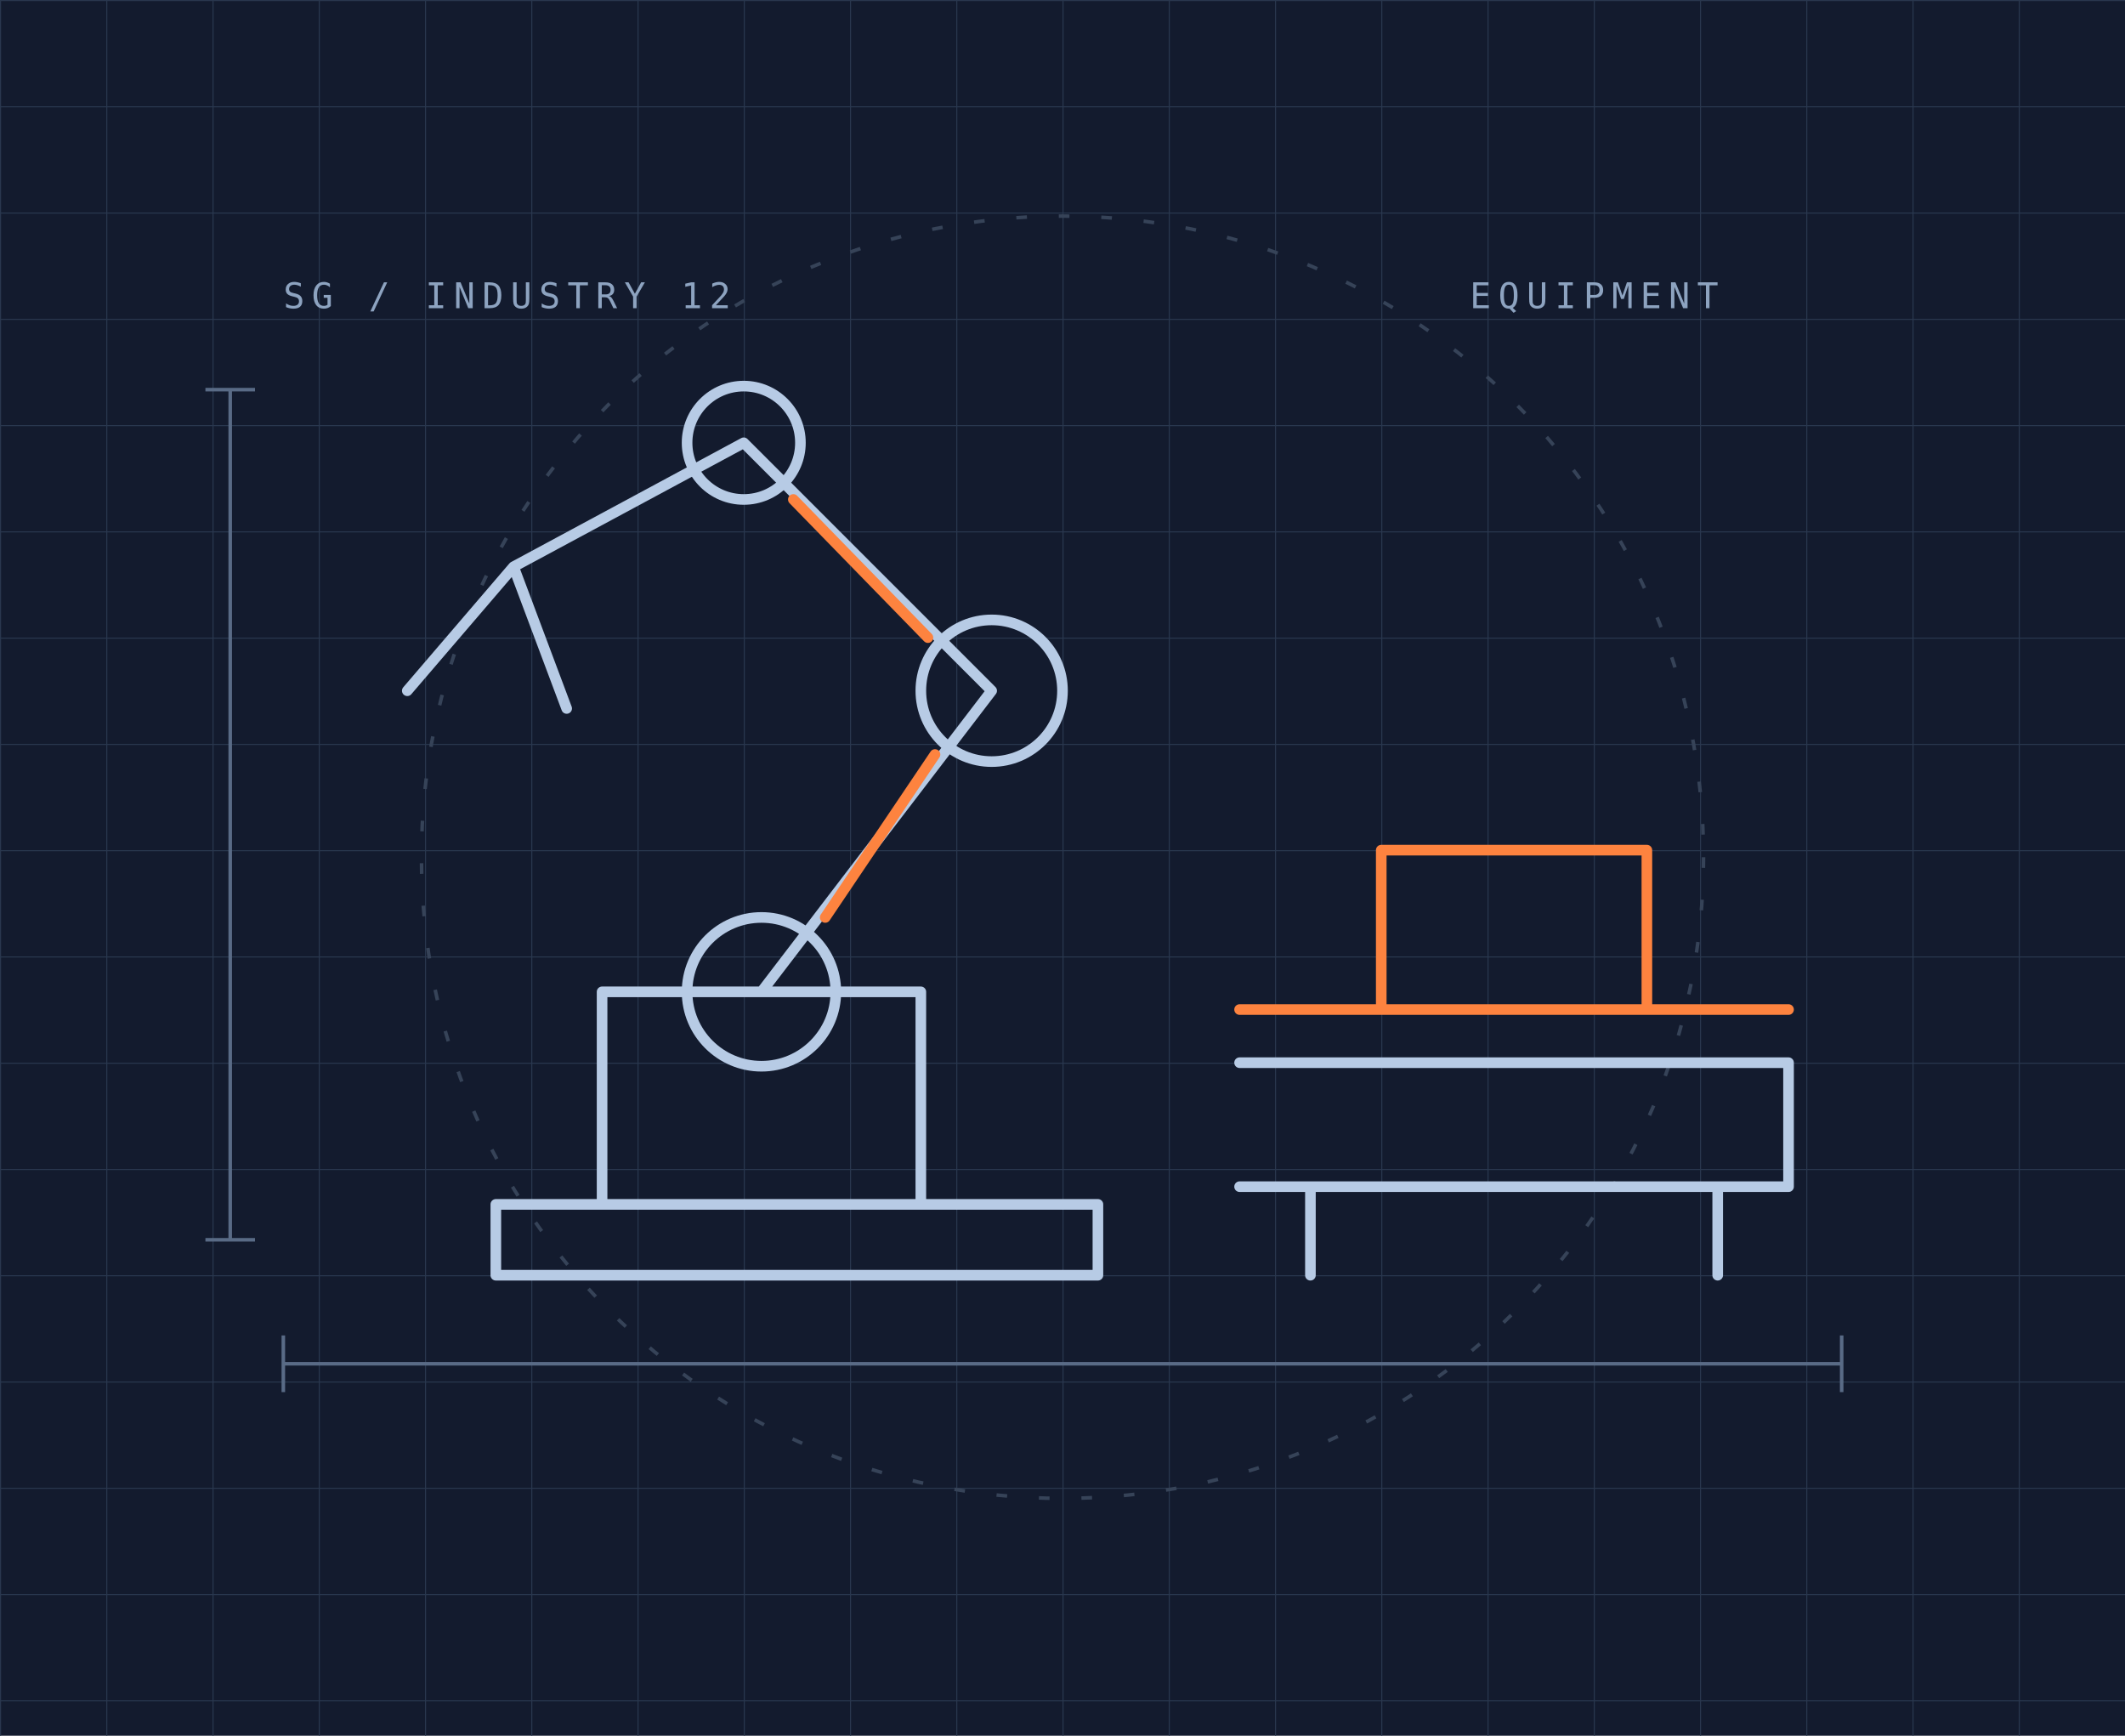
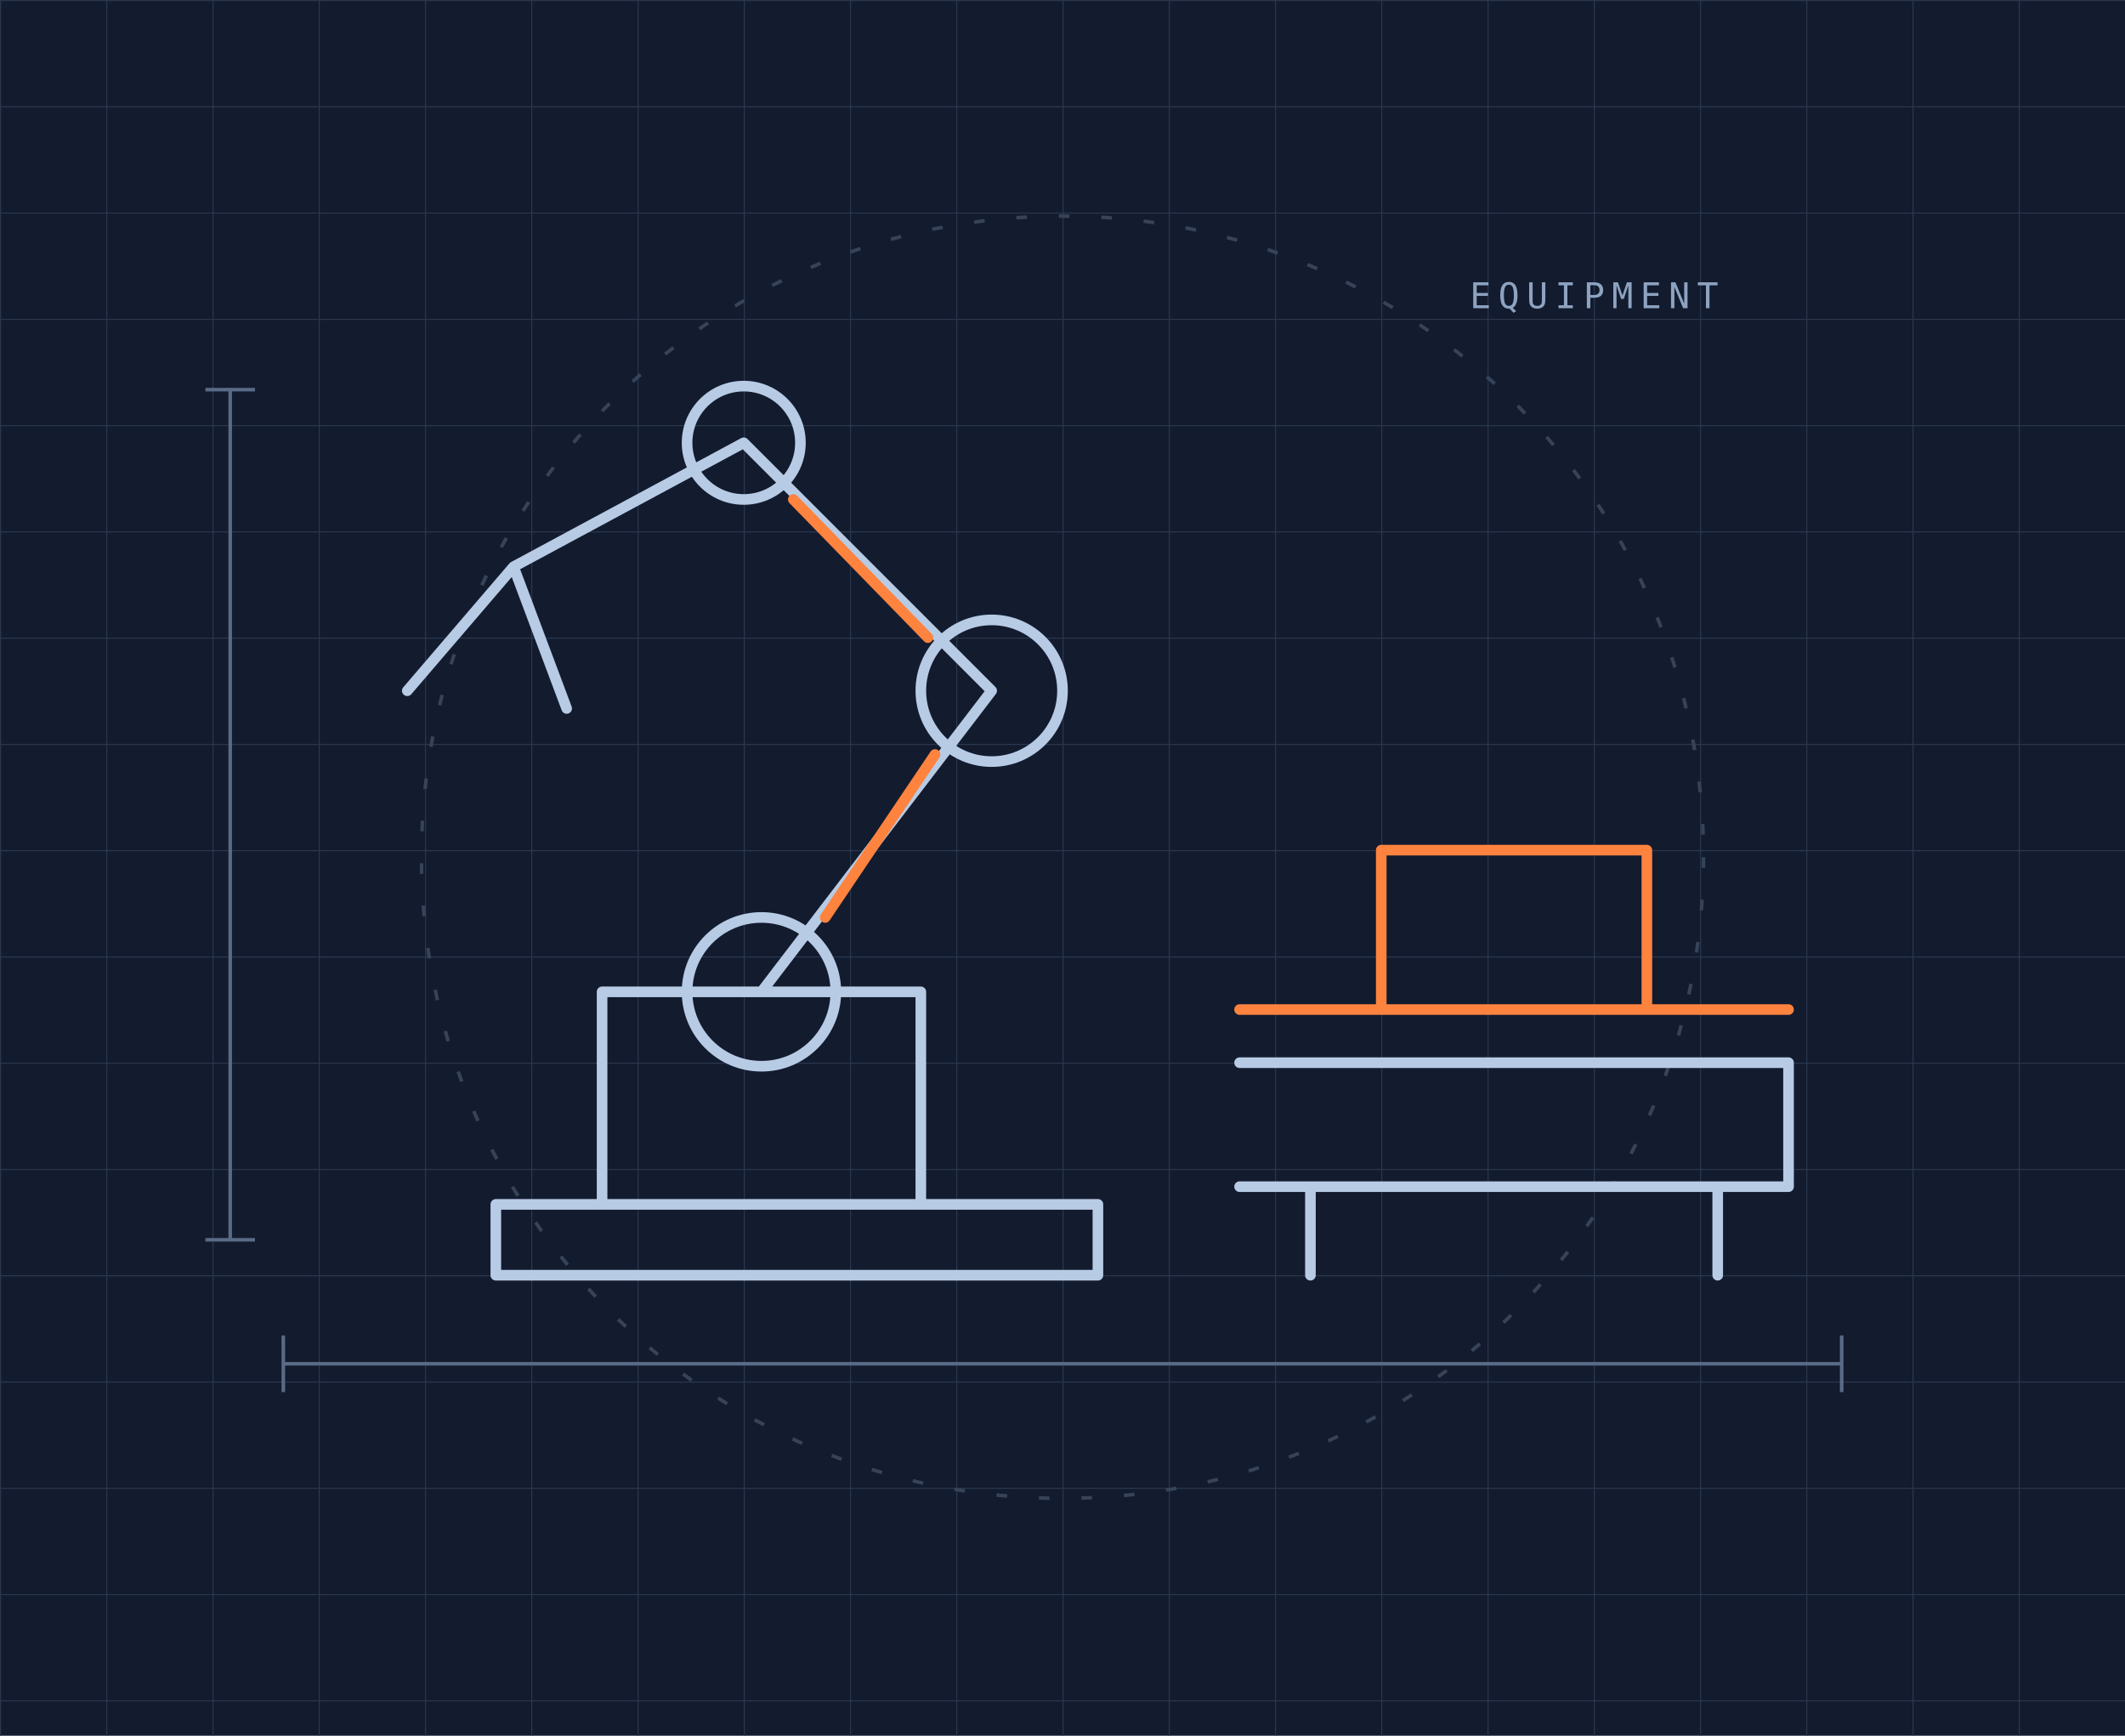
<svg xmlns="http://www.w3.org/2000/svg" viewBox="0 0 600 490" role="img" aria-labelledby="title">
  <defs>
    <pattern id="grid" width="30" height="30" patternUnits="userSpaceOnUse">
      <path d="M30 0H0V30" fill="none" stroke="#29374e" stroke-width=".6" />
    </pattern>
  </defs>
  <rect width="600" height="490" fill="#131b2e" />
  <rect width="600" height="490" fill="url(#grid)" />
  <circle cx="300" cy="242" r="181" fill="none" stroke="#364358" stroke-dasharray="3 9" />
  <style>.hot{stroke:#fd833f}</style>
  <g stroke="#b7cbe5" stroke-width="3" fill="none" stroke-linecap="round" stroke-linejoin="round">
    <path d="M140 340h170v20H140zM170 340v-60h90v60M215 280l65-85M280 195l-70-70M210 125l-65 35M145 160l-30 35M145 160l15 40M350 300h155v35H350M370 335v25M485 335v25" />
    <circle cx="215" cy="280" r="21" />
    <circle cx="280" cy="195" r="20" />
    <circle cx="210" cy="125" r="16" />
    <path class="hot" d="M233 259l31-46M262 180l-38-39M350 285h155M390 285v-45h75v45" />
  </g>
  <g stroke="#596b86" fill="none">
    <path d="M80 385H520M80 377v16M520 377v16M65 110v240M58 110h14M58 350h14" />
  </g>
  <g fill="#8da3c0" font-family="monospace" font-size="10" letter-spacing="2">
-     <text x="80" y="87">SG / INDUSTRY 12</text>
    <text x="415" y="87">EQUIPMENT</text>
  </g>
</svg>
